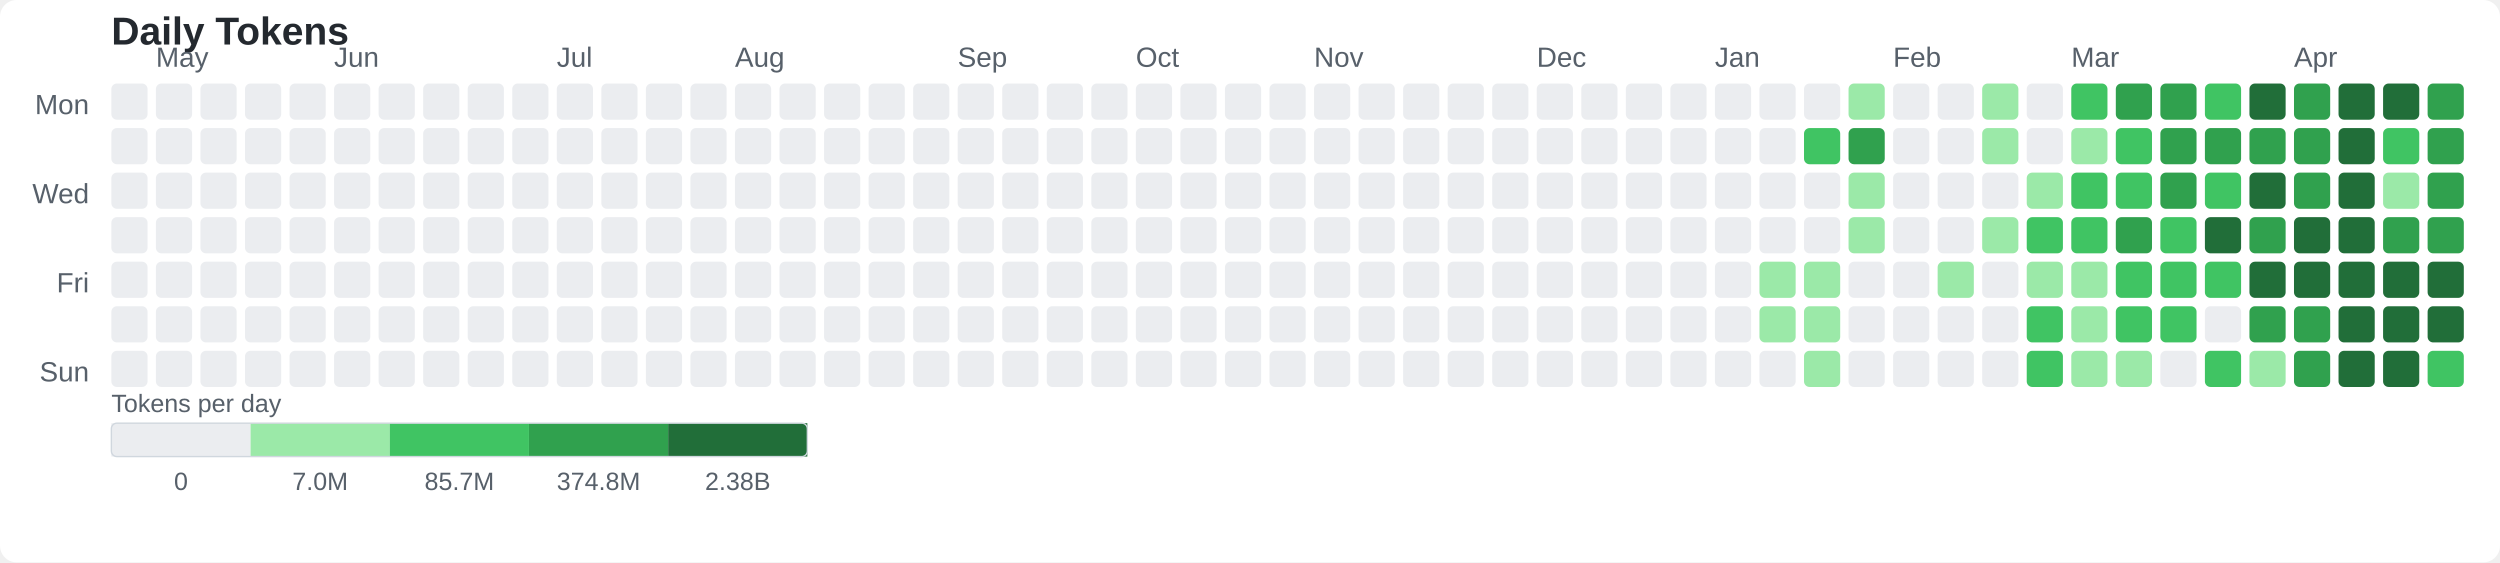
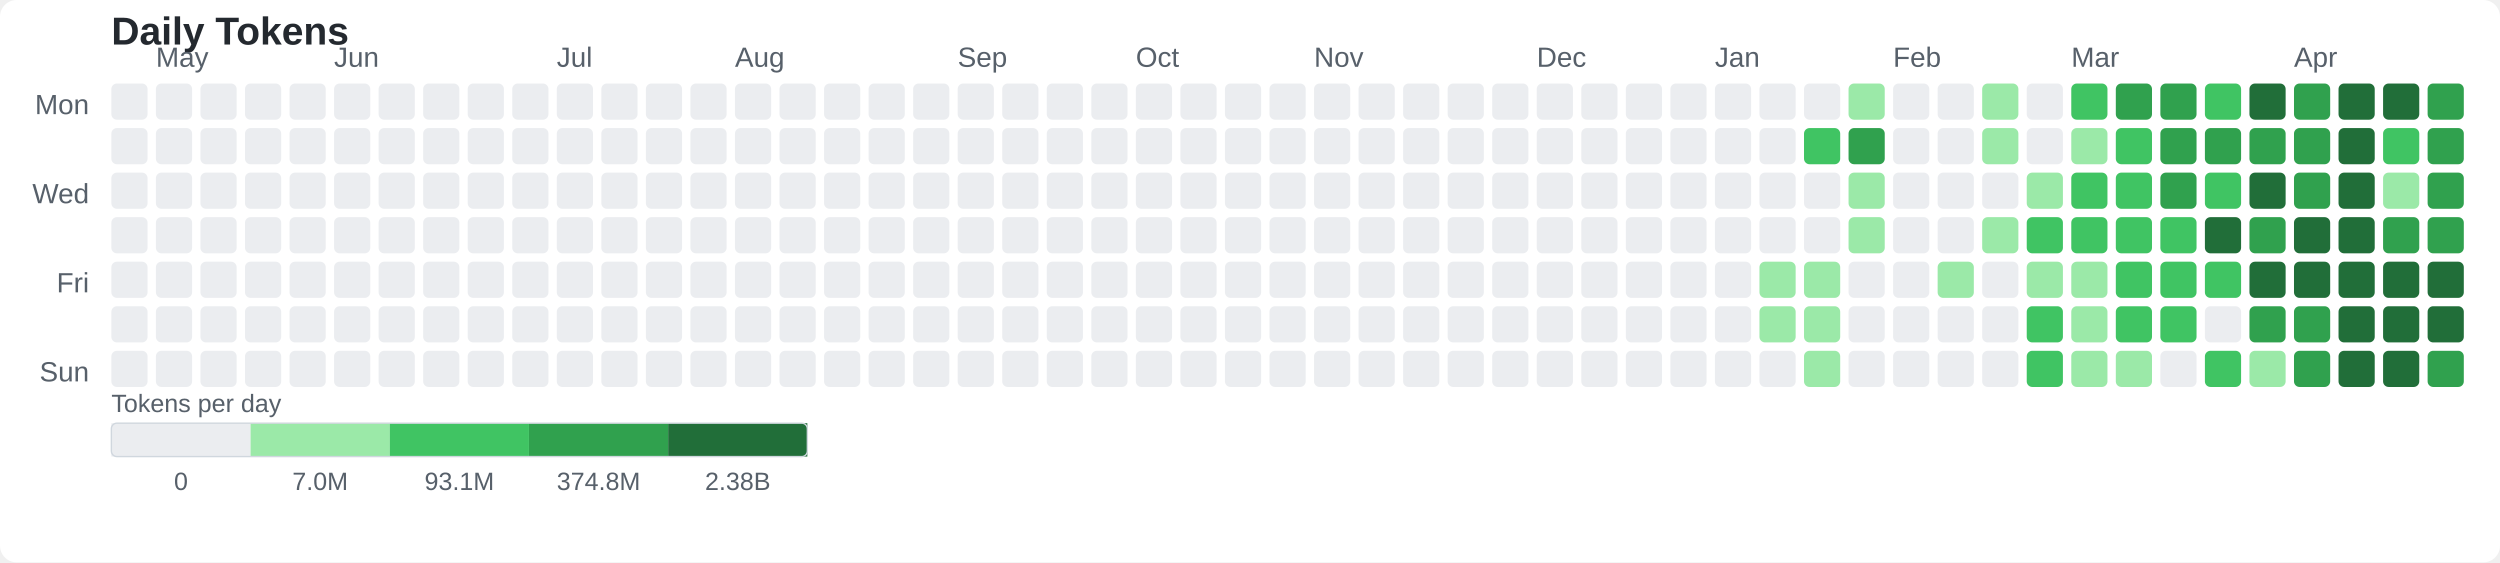
<svg xmlns="http://www.w3.org/2000/svg" width="898" height="202" viewBox="0 0 898 202">
  <rect width="898" height="202" fill="#ffffff" rx="6" />
  <text x="40" y="16" font-family="Arial, sans-serif" font-size="14" fill="#24292f" font-weight="bold">Daily Tokens</text>
  <text x="32" y="41" font-family="Arial, sans-serif" font-size="10" fill="#57606a" text-anchor="end">Mon</text>
  <text x="32" y="73" font-family="Arial, sans-serif" font-size="10" fill="#57606a" text-anchor="end">Wed</text>
  <text x="32" y="105" font-family="Arial, sans-serif" font-size="10" fill="#57606a" text-anchor="end">Fri</text>
  <text x="32" y="137" font-family="Arial, sans-serif" font-size="10" fill="#57606a" text-anchor="end">Sun</text>
  <text x="56" y="24" font-family="Arial, sans-serif" font-size="10" fill="#57606a">May</text>
  <text x="120" y="24" font-family="Arial, sans-serif" font-size="10" fill="#57606a">Jun</text>
  <text x="200" y="24" font-family="Arial, sans-serif" font-size="10" fill="#57606a">Jul</text>
  <text x="264" y="24" font-family="Arial, sans-serif" font-size="10" fill="#57606a">Aug</text>
  <text x="344" y="24" font-family="Arial, sans-serif" font-size="10" fill="#57606a">Sep</text>
  <text x="408" y="24" font-family="Arial, sans-serif" font-size="10" fill="#57606a">Oct</text>
  <text x="472" y="24" font-family="Arial, sans-serif" font-size="10" fill="#57606a">Nov</text>
  <text x="552" y="24" font-family="Arial, sans-serif" font-size="10" fill="#57606a">Dec</text>
  <text x="616" y="24" font-family="Arial, sans-serif" font-size="10" fill="#57606a">Jan</text>
  <text x="680" y="24" font-family="Arial, sans-serif" font-size="10" fill="#57606a">Feb</text>
  <text x="744" y="24" font-family="Arial, sans-serif" font-size="10" fill="#57606a">Mar</text>
  <text x="824" y="24" font-family="Arial, sans-serif" font-size="10" fill="#57606a">Apr</text>
  <rect x="40" y="30" width="13" height="13" rx="2" ry="2" fill="#ebedf0" />
  <rect x="40" y="46" width="13" height="13" rx="2" ry="2" fill="#ebedf0" />
  <rect x="40" y="62" width="13" height="13" rx="2" ry="2" fill="#ebedf0" />
  <rect x="40" y="78" width="13" height="13" rx="2" ry="2" fill="#ebedf0" />
  <rect x="40" y="94" width="13" height="13" rx="2" ry="2" fill="#ebedf0" />
  <rect x="40" y="110" width="13" height="13" rx="2" ry="2" fill="#ebedf0" />
  <rect x="40" y="126" width="13" height="13" rx="2" ry="2" fill="#ebedf0">
    </rect>
  <rect x="56" y="30" width="13" height="13" rx="2" ry="2" fill="#ebedf0">
    </rect>
  <rect x="56" y="46" width="13" height="13" rx="2" ry="2" fill="#ebedf0">
    </rect>
  <rect x="56" y="62" width="13" height="13" rx="2" ry="2" fill="#ebedf0">
    </rect>
  <rect x="56" y="78" width="13" height="13" rx="2" ry="2" fill="#ebedf0">
    </rect>
  <rect x="56" y="94" width="13" height="13" rx="2" ry="2" fill="#ebedf0">
    </rect>
  <rect x="56" y="110" width="13" height="13" rx="2" ry="2" fill="#ebedf0">
    </rect>
  <rect x="56" y="126" width="13" height="13" rx="2" ry="2" fill="#ebedf0">
    </rect>
  <rect x="72" y="30" width="13" height="13" rx="2" ry="2" fill="#ebedf0">
    </rect>
  <rect x="72" y="46" width="13" height="13" rx="2" ry="2" fill="#ebedf0">
    </rect>
  <rect x="72" y="62" width="13" height="13" rx="2" ry="2" fill="#ebedf0">
    </rect>
  <rect x="72" y="78" width="13" height="13" rx="2" ry="2" fill="#ebedf0">
    </rect>
  <rect x="72" y="94" width="13" height="13" rx="2" ry="2" fill="#ebedf0">
    </rect>
  <rect x="72" y="110" width="13" height="13" rx="2" ry="2" fill="#ebedf0">
    </rect>
  <rect x="72" y="126" width="13" height="13" rx="2" ry="2" fill="#ebedf0">
    </rect>
  <rect x="88" y="30" width="13" height="13" rx="2" ry="2" fill="#ebedf0">
    </rect>
  <rect x="88" y="46" width="13" height="13" rx="2" ry="2" fill="#ebedf0">
    </rect>
  <rect x="88" y="62" width="13" height="13" rx="2" ry="2" fill="#ebedf0">
    </rect>
  <rect x="88" y="78" width="13" height="13" rx="2" ry="2" fill="#ebedf0">
    </rect>
  <rect x="88" y="94" width="13" height="13" rx="2" ry="2" fill="#ebedf0">
    </rect>
  <rect x="88" y="110" width="13" height="13" rx="2" ry="2" fill="#ebedf0">
    </rect>
  <rect x="88" y="126" width="13" height="13" rx="2" ry="2" fill="#ebedf0">
    </rect>
  <rect x="104" y="30" width="13" height="13" rx="2" ry="2" fill="#ebedf0">
    </rect>
  <rect x="104" y="46" width="13" height="13" rx="2" ry="2" fill="#ebedf0">
    </rect>
  <rect x="104" y="62" width="13" height="13" rx="2" ry="2" fill="#ebedf0">
    </rect>
  <rect x="104" y="78" width="13" height="13" rx="2" ry="2" fill="#ebedf0">
    </rect>
  <rect x="104" y="94" width="13" height="13" rx="2" ry="2" fill="#ebedf0">
    </rect>
  <rect x="104" y="110" width="13" height="13" rx="2" ry="2" fill="#ebedf0">
    </rect>
  <rect x="104" y="126" width="13" height="13" rx="2" ry="2" fill="#ebedf0">
    </rect>
  <rect x="120" y="30" width="13" height="13" rx="2" ry="2" fill="#ebedf0">
    </rect>
  <rect x="120" y="46" width="13" height="13" rx="2" ry="2" fill="#ebedf0">
    </rect>
  <rect x="120" y="62" width="13" height="13" rx="2" ry="2" fill="#ebedf0">
    </rect>
  <rect x="120" y="78" width="13" height="13" rx="2" ry="2" fill="#ebedf0">
    </rect>
  <rect x="120" y="94" width="13" height="13" rx="2" ry="2" fill="#ebedf0">
    </rect>
  <rect x="120" y="110" width="13" height="13" rx="2" ry="2" fill="#ebedf0">
    </rect>
  <rect x="120" y="126" width="13" height="13" rx="2" ry="2" fill="#ebedf0">
    </rect>
  <rect x="136" y="30" width="13" height="13" rx="2" ry="2" fill="#ebedf0">
    </rect>
  <rect x="136" y="46" width="13" height="13" rx="2" ry="2" fill="#ebedf0">
    </rect>
  <rect x="136" y="62" width="13" height="13" rx="2" ry="2" fill="#ebedf0">
    </rect>
  <rect x="136" y="78" width="13" height="13" rx="2" ry="2" fill="#ebedf0">
    </rect>
  <rect x="136" y="94" width="13" height="13" rx="2" ry="2" fill="#ebedf0">
    </rect>
  <rect x="136" y="110" width="13" height="13" rx="2" ry="2" fill="#ebedf0">
    </rect>
  <rect x="136" y="126" width="13" height="13" rx="2" ry="2" fill="#ebedf0">
    </rect>
  <rect x="152" y="30" width="13" height="13" rx="2" ry="2" fill="#ebedf0">
    </rect>
  <rect x="152" y="46" width="13" height="13" rx="2" ry="2" fill="#ebedf0">
    </rect>
  <rect x="152" y="62" width="13" height="13" rx="2" ry="2" fill="#ebedf0">
    </rect>
  <rect x="152" y="78" width="13" height="13" rx="2" ry="2" fill="#ebedf0">
    </rect>
  <rect x="152" y="94" width="13" height="13" rx="2" ry="2" fill="#ebedf0">
    </rect>
  <rect x="152" y="110" width="13" height="13" rx="2" ry="2" fill="#ebedf0">
    </rect>
  <rect x="152" y="126" width="13" height="13" rx="2" ry="2" fill="#ebedf0">
    </rect>
  <rect x="168" y="30" width="13" height="13" rx="2" ry="2" fill="#ebedf0">
    </rect>
  <rect x="168" y="46" width="13" height="13" rx="2" ry="2" fill="#ebedf0">
    </rect>
  <rect x="168" y="62" width="13" height="13" rx="2" ry="2" fill="#ebedf0">
    </rect>
  <rect x="168" y="78" width="13" height="13" rx="2" ry="2" fill="#ebedf0">
    </rect>
  <rect x="168" y="94" width="13" height="13" rx="2" ry="2" fill="#ebedf0">
    </rect>
  <rect x="168" y="110" width="13" height="13" rx="2" ry="2" fill="#ebedf0">
    </rect>
  <rect x="168" y="126" width="13" height="13" rx="2" ry="2" fill="#ebedf0">
    </rect>
  <rect x="184" y="30" width="13" height="13" rx="2" ry="2" fill="#ebedf0">
    </rect>
  <rect x="184" y="46" width="13" height="13" rx="2" ry="2" fill="#ebedf0">
    </rect>
  <rect x="184" y="62" width="13" height="13" rx="2" ry="2" fill="#ebedf0">
    </rect>
  <rect x="184" y="78" width="13" height="13" rx="2" ry="2" fill="#ebedf0">
    </rect>
  <rect x="184" y="94" width="13" height="13" rx="2" ry="2" fill="#ebedf0">
    </rect>
  <rect x="184" y="110" width="13" height="13" rx="2" ry="2" fill="#ebedf0">
    </rect>
  <rect x="184" y="126" width="13" height="13" rx="2" ry="2" fill="#ebedf0">
    </rect>
  <rect x="200" y="30" width="13" height="13" rx="2" ry="2" fill="#ebedf0">
    </rect>
  <rect x="200" y="46" width="13" height="13" rx="2" ry="2" fill="#ebedf0">
    </rect>
  <rect x="200" y="62" width="13" height="13" rx="2" ry="2" fill="#ebedf0">
    </rect>
  <rect x="200" y="78" width="13" height="13" rx="2" ry="2" fill="#ebedf0">
    </rect>
  <rect x="200" y="94" width="13" height="13" rx="2" ry="2" fill="#ebedf0">
    </rect>
  <rect x="200" y="110" width="13" height="13" rx="2" ry="2" fill="#ebedf0">
    </rect>
  <rect x="200" y="126" width="13" height="13" rx="2" ry="2" fill="#ebedf0">
    </rect>
  <rect x="216" y="30" width="13" height="13" rx="2" ry="2" fill="#ebedf0">
    </rect>
  <rect x="216" y="46" width="13" height="13" rx="2" ry="2" fill="#ebedf0">
    </rect>
  <rect x="216" y="62" width="13" height="13" rx="2" ry="2" fill="#ebedf0">
    </rect>
  <rect x="216" y="78" width="13" height="13" rx="2" ry="2" fill="#ebedf0">
    </rect>
  <rect x="216" y="94" width="13" height="13" rx="2" ry="2" fill="#ebedf0">
    </rect>
  <rect x="216" y="110" width="13" height="13" rx="2" ry="2" fill="#ebedf0">
    </rect>
  <rect x="216" y="126" width="13" height="13" rx="2" ry="2" fill="#ebedf0">
    </rect>
  <rect x="232" y="30" width="13" height="13" rx="2" ry="2" fill="#ebedf0">
    </rect>
  <rect x="232" y="46" width="13" height="13" rx="2" ry="2" fill="#ebedf0">
    </rect>
  <rect x="232" y="62" width="13" height="13" rx="2" ry="2" fill="#ebedf0">
    </rect>
  <rect x="232" y="78" width="13" height="13" rx="2" ry="2" fill="#ebedf0">
    </rect>
  <rect x="232" y="94" width="13" height="13" rx="2" ry="2" fill="#ebedf0">
    </rect>
  <rect x="232" y="110" width="13" height="13" rx="2" ry="2" fill="#ebedf0">
    </rect>
  <rect x="232" y="126" width="13" height="13" rx="2" ry="2" fill="#ebedf0">
    </rect>
  <rect x="248" y="30" width="13" height="13" rx="2" ry="2" fill="#ebedf0">
    </rect>
  <rect x="248" y="46" width="13" height="13" rx="2" ry="2" fill="#ebedf0">
    </rect>
  <rect x="248" y="62" width="13" height="13" rx="2" ry="2" fill="#ebedf0">
    </rect>
  <rect x="248" y="78" width="13" height="13" rx="2" ry="2" fill="#ebedf0">
    </rect>
  <rect x="248" y="94" width="13" height="13" rx="2" ry="2" fill="#ebedf0">
    </rect>
  <rect x="248" y="110" width="13" height="13" rx="2" ry="2" fill="#ebedf0">
    </rect>
  <rect x="248" y="126" width="13" height="13" rx="2" ry="2" fill="#ebedf0">
    </rect>
  <rect x="264" y="30" width="13" height="13" rx="2" ry="2" fill="#ebedf0">
    </rect>
  <rect x="264" y="46" width="13" height="13" rx="2" ry="2" fill="#ebedf0">
    </rect>
  <rect x="264" y="62" width="13" height="13" rx="2" ry="2" fill="#ebedf0">
    </rect>
  <rect x="264" y="78" width="13" height="13" rx="2" ry="2" fill="#ebedf0">
    </rect>
  <rect x="264" y="94" width="13" height="13" rx="2" ry="2" fill="#ebedf0">
    </rect>
  <rect x="264" y="110" width="13" height="13" rx="2" ry="2" fill="#ebedf0">
    </rect>
  <rect x="264" y="126" width="13" height="13" rx="2" ry="2" fill="#ebedf0">
    </rect>
  <rect x="280" y="30" width="13" height="13" rx="2" ry="2" fill="#ebedf0">
    </rect>
  <rect x="280" y="46" width="13" height="13" rx="2" ry="2" fill="#ebedf0">
    </rect>
  <rect x="280" y="62" width="13" height="13" rx="2" ry="2" fill="#ebedf0">
    </rect>
  <rect x="280" y="78" width="13" height="13" rx="2" ry="2" fill="#ebedf0">
    </rect>
  <rect x="280" y="94" width="13" height="13" rx="2" ry="2" fill="#ebedf0">
    </rect>
  <rect x="280" y="110" width="13" height="13" rx="2" ry="2" fill="#ebedf0">
    </rect>
  <rect x="280" y="126" width="13" height="13" rx="2" ry="2" fill="#ebedf0">
    </rect>
  <rect x="296" y="30" width="13" height="13" rx="2" ry="2" fill="#ebedf0">
    </rect>
  <rect x="296" y="46" width="13" height="13" rx="2" ry="2" fill="#ebedf0">
    </rect>
  <rect x="296" y="62" width="13" height="13" rx="2" ry="2" fill="#ebedf0">
    </rect>
  <rect x="296" y="78" width="13" height="13" rx="2" ry="2" fill="#ebedf0">
    </rect>
  <rect x="296" y="94" width="13" height="13" rx="2" ry="2" fill="#ebedf0">
    </rect>
  <rect x="296" y="110" width="13" height="13" rx="2" ry="2" fill="#ebedf0">
    </rect>
  <rect x="296" y="126" width="13" height="13" rx="2" ry="2" fill="#ebedf0">
    </rect>
  <rect x="312" y="30" width="13" height="13" rx="2" ry="2" fill="#ebedf0">
    </rect>
  <rect x="312" y="46" width="13" height="13" rx="2" ry="2" fill="#ebedf0">
    </rect>
  <rect x="312" y="62" width="13" height="13" rx="2" ry="2" fill="#ebedf0">
    </rect>
  <rect x="312" y="78" width="13" height="13" rx="2" ry="2" fill="#ebedf0">
    </rect>
  <rect x="312" y="94" width="13" height="13" rx="2" ry="2" fill="#ebedf0">
    </rect>
  <rect x="312" y="110" width="13" height="13" rx="2" ry="2" fill="#ebedf0">
    </rect>
  <rect x="312" y="126" width="13" height="13" rx="2" ry="2" fill="#ebedf0">
    </rect>
  <rect x="328" y="30" width="13" height="13" rx="2" ry="2" fill="#ebedf0">
    </rect>
  <rect x="328" y="46" width="13" height="13" rx="2" ry="2" fill="#ebedf0">
    </rect>
  <rect x="328" y="62" width="13" height="13" rx="2" ry="2" fill="#ebedf0">
    </rect>
  <rect x="328" y="78" width="13" height="13" rx="2" ry="2" fill="#ebedf0">
    </rect>
  <rect x="328" y="94" width="13" height="13" rx="2" ry="2" fill="#ebedf0">
    </rect>
  <rect x="328" y="110" width="13" height="13" rx="2" ry="2" fill="#ebedf0">
    </rect>
  <rect x="328" y="126" width="13" height="13" rx="2" ry="2" fill="#ebedf0">
    </rect>
  <rect x="344" y="30" width="13" height="13" rx="2" ry="2" fill="#ebedf0">
    </rect>
  <rect x="344" y="46" width="13" height="13" rx="2" ry="2" fill="#ebedf0">
    </rect>
  <rect x="344" y="62" width="13" height="13" rx="2" ry="2" fill="#ebedf0">
    </rect>
  <rect x="344" y="78" width="13" height="13" rx="2" ry="2" fill="#ebedf0">
    </rect>
  <rect x="344" y="94" width="13" height="13" rx="2" ry="2" fill="#ebedf0">
    </rect>
  <rect x="344" y="110" width="13" height="13" rx="2" ry="2" fill="#ebedf0">
    </rect>
  <rect x="344" y="126" width="13" height="13" rx="2" ry="2" fill="#ebedf0">
    </rect>
  <rect x="360" y="30" width="13" height="13" rx="2" ry="2" fill="#ebedf0">
    </rect>
  <rect x="360" y="46" width="13" height="13" rx="2" ry="2" fill="#ebedf0">
    </rect>
  <rect x="360" y="62" width="13" height="13" rx="2" ry="2" fill="#ebedf0">
    </rect>
  <rect x="360" y="78" width="13" height="13" rx="2" ry="2" fill="#ebedf0">
    </rect>
  <rect x="360" y="94" width="13" height="13" rx="2" ry="2" fill="#ebedf0">
    </rect>
  <rect x="360" y="110" width="13" height="13" rx="2" ry="2" fill="#ebedf0">
    </rect>
  <rect x="360" y="126" width="13" height="13" rx="2" ry="2" fill="#ebedf0">
    </rect>
  <rect x="376" y="30" width="13" height="13" rx="2" ry="2" fill="#ebedf0">
    </rect>
  <rect x="376" y="46" width="13" height="13" rx="2" ry="2" fill="#ebedf0">
    </rect>
  <rect x="376" y="62" width="13" height="13" rx="2" ry="2" fill="#ebedf0">
    </rect>
  <rect x="376" y="78" width="13" height="13" rx="2" ry="2" fill="#ebedf0">
    </rect>
  <rect x="376" y="94" width="13" height="13" rx="2" ry="2" fill="#ebedf0">
    </rect>
  <rect x="376" y="110" width="13" height="13" rx="2" ry="2" fill="#ebedf0">
    </rect>
  <rect x="376" y="126" width="13" height="13" rx="2" ry="2" fill="#ebedf0">
    </rect>
  <rect x="392" y="30" width="13" height="13" rx="2" ry="2" fill="#ebedf0">
    </rect>
  <rect x="392" y="46" width="13" height="13" rx="2" ry="2" fill="#ebedf0">
    </rect>
  <rect x="392" y="62" width="13" height="13" rx="2" ry="2" fill="#ebedf0">
    </rect>
  <rect x="392" y="78" width="13" height="13" rx="2" ry="2" fill="#ebedf0">
    </rect>
  <rect x="392" y="94" width="13" height="13" rx="2" ry="2" fill="#ebedf0">
    </rect>
  <rect x="392" y="110" width="13" height="13" rx="2" ry="2" fill="#ebedf0">
    </rect>
  <rect x="392" y="126" width="13" height="13" rx="2" ry="2" fill="#ebedf0">
    </rect>
  <rect x="408" y="30" width="13" height="13" rx="2" ry="2" fill="#ebedf0">
    </rect>
  <rect x="408" y="46" width="13" height="13" rx="2" ry="2" fill="#ebedf0">
    </rect>
  <rect x="408" y="62" width="13" height="13" rx="2" ry="2" fill="#ebedf0">
    </rect>
  <rect x="408" y="78" width="13" height="13" rx="2" ry="2" fill="#ebedf0">
    </rect>
  <rect x="408" y="94" width="13" height="13" rx="2" ry="2" fill="#ebedf0">
    </rect>
  <rect x="408" y="110" width="13" height="13" rx="2" ry="2" fill="#ebedf0">
    </rect>
  <rect x="408" y="126" width="13" height="13" rx="2" ry="2" fill="#ebedf0">
    </rect>
  <rect x="424" y="30" width="13" height="13" rx="2" ry="2" fill="#ebedf0">
    </rect>
  <rect x="424" y="46" width="13" height="13" rx="2" ry="2" fill="#ebedf0">
    </rect>
  <rect x="424" y="62" width="13" height="13" rx="2" ry="2" fill="#ebedf0">
    </rect>
  <rect x="424" y="78" width="13" height="13" rx="2" ry="2" fill="#ebedf0">
    </rect>
  <rect x="424" y="94" width="13" height="13" rx="2" ry="2" fill="#ebedf0">
    </rect>
  <rect x="424" y="110" width="13" height="13" rx="2" ry="2" fill="#ebedf0">
    </rect>
  <rect x="424" y="126" width="13" height="13" rx="2" ry="2" fill="#ebedf0">
    </rect>
  <rect x="440" y="30" width="13" height="13" rx="2" ry="2" fill="#ebedf0">
    </rect>
  <rect x="440" y="46" width="13" height="13" rx="2" ry="2" fill="#ebedf0">
    </rect>
  <rect x="440" y="62" width="13" height="13" rx="2" ry="2" fill="#ebedf0">
    </rect>
  <rect x="440" y="78" width="13" height="13" rx="2" ry="2" fill="#ebedf0">
    </rect>
  <rect x="440" y="94" width="13" height="13" rx="2" ry="2" fill="#ebedf0">
    </rect>
  <rect x="440" y="110" width="13" height="13" rx="2" ry="2" fill="#ebedf0">
    </rect>
  <rect x="440" y="126" width="13" height="13" rx="2" ry="2" fill="#ebedf0">
    </rect>
  <rect x="456" y="30" width="13" height="13" rx="2" ry="2" fill="#ebedf0">
    </rect>
  <rect x="456" y="46" width="13" height="13" rx="2" ry="2" fill="#ebedf0">
    </rect>
  <rect x="456" y="62" width="13" height="13" rx="2" ry="2" fill="#ebedf0">
    </rect>
  <rect x="456" y="78" width="13" height="13" rx="2" ry="2" fill="#ebedf0">
    </rect>
  <rect x="456" y="94" width="13" height="13" rx="2" ry="2" fill="#ebedf0">
    </rect>
  <rect x="456" y="110" width="13" height="13" rx="2" ry="2" fill="#ebedf0">
    </rect>
  <rect x="456" y="126" width="13" height="13" rx="2" ry="2" fill="#ebedf0">
    </rect>
  <rect x="472" y="30" width="13" height="13" rx="2" ry="2" fill="#ebedf0">
    </rect>
  <rect x="472" y="46" width="13" height="13" rx="2" ry="2" fill="#ebedf0">
    </rect>
  <rect x="472" y="62" width="13" height="13" rx="2" ry="2" fill="#ebedf0">
    </rect>
  <rect x="472" y="78" width="13" height="13" rx="2" ry="2" fill="#ebedf0">
    </rect>
  <rect x="472" y="94" width="13" height="13" rx="2" ry="2" fill="#ebedf0">
    </rect>
  <rect x="472" y="110" width="13" height="13" rx="2" ry="2" fill="#ebedf0">
    </rect>
  <rect x="472" y="126" width="13" height="13" rx="2" ry="2" fill="#ebedf0">
    </rect>
  <rect x="488" y="30" width="13" height="13" rx="2" ry="2" fill="#ebedf0">
    </rect>
  <rect x="488" y="46" width="13" height="13" rx="2" ry="2" fill="#ebedf0">
    </rect>
  <rect x="488" y="62" width="13" height="13" rx="2" ry="2" fill="#ebedf0">
    </rect>
  <rect x="488" y="78" width="13" height="13" rx="2" ry="2" fill="#ebedf0">
    </rect>
  <rect x="488" y="94" width="13" height="13" rx="2" ry="2" fill="#ebedf0">
    </rect>
  <rect x="488" y="110" width="13" height="13" rx="2" ry="2" fill="#ebedf0">
    </rect>
  <rect x="488" y="126" width="13" height="13" rx="2" ry="2" fill="#ebedf0">
    </rect>
  <rect x="504" y="30" width="13" height="13" rx="2" ry="2" fill="#ebedf0">
    </rect>
  <rect x="504" y="46" width="13" height="13" rx="2" ry="2" fill="#ebedf0">
    </rect>
  <rect x="504" y="62" width="13" height="13" rx="2" ry="2" fill="#ebedf0">
    </rect>
  <rect x="504" y="78" width="13" height="13" rx="2" ry="2" fill="#ebedf0">
    </rect>
  <rect x="504" y="94" width="13" height="13" rx="2" ry="2" fill="#ebedf0">
    </rect>
  <rect x="504" y="110" width="13" height="13" rx="2" ry="2" fill="#ebedf0">
    </rect>
  <rect x="504" y="126" width="13" height="13" rx="2" ry="2" fill="#ebedf0">
    </rect>
  <rect x="520" y="30" width="13" height="13" rx="2" ry="2" fill="#ebedf0">
    </rect>
  <rect x="520" y="46" width="13" height="13" rx="2" ry="2" fill="#ebedf0">
    </rect>
  <rect x="520" y="62" width="13" height="13" rx="2" ry="2" fill="#ebedf0">
    </rect>
  <rect x="520" y="78" width="13" height="13" rx="2" ry="2" fill="#ebedf0">
    </rect>
  <rect x="520" y="94" width="13" height="13" rx="2" ry="2" fill="#ebedf0">
    </rect>
  <rect x="520" y="110" width="13" height="13" rx="2" ry="2" fill="#ebedf0">
    </rect>
  <rect x="520" y="126" width="13" height="13" rx="2" ry="2" fill="#ebedf0">
    </rect>
  <rect x="536" y="30" width="13" height="13" rx="2" ry="2" fill="#ebedf0">
    </rect>
  <rect x="536" y="46" width="13" height="13" rx="2" ry="2" fill="#ebedf0">
    </rect>
  <rect x="536" y="62" width="13" height="13" rx="2" ry="2" fill="#ebedf0">
    </rect>
  <rect x="536" y="78" width="13" height="13" rx="2" ry="2" fill="#ebedf0">
    </rect>
  <rect x="536" y="94" width="13" height="13" rx="2" ry="2" fill="#ebedf0">
    </rect>
  <rect x="536" y="110" width="13" height="13" rx="2" ry="2" fill="#ebedf0">
    </rect>
  <rect x="536" y="126" width="13" height="13" rx="2" ry="2" fill="#ebedf0">
    </rect>
  <rect x="552" y="30" width="13" height="13" rx="2" ry="2" fill="#ebedf0">
    </rect>
  <rect x="552" y="46" width="13" height="13" rx="2" ry="2" fill="#ebedf0">
    </rect>
  <rect x="552" y="62" width="13" height="13" rx="2" ry="2" fill="#ebedf0">
    </rect>
  <rect x="552" y="78" width="13" height="13" rx="2" ry="2" fill="#ebedf0">
    </rect>
  <rect x="552" y="94" width="13" height="13" rx="2" ry="2" fill="#ebedf0">
    </rect>
  <rect x="552" y="110" width="13" height="13" rx="2" ry="2" fill="#ebedf0">
    </rect>
  <rect x="552" y="126" width="13" height="13" rx="2" ry="2" fill="#ebedf0">
    </rect>
  <rect x="568" y="30" width="13" height="13" rx="2" ry="2" fill="#ebedf0">
    </rect>
  <rect x="568" y="46" width="13" height="13" rx="2" ry="2" fill="#ebedf0">
    </rect>
  <rect x="568" y="62" width="13" height="13" rx="2" ry="2" fill="#ebedf0">
    </rect>
  <rect x="568" y="78" width="13" height="13" rx="2" ry="2" fill="#ebedf0">
    </rect>
  <rect x="568" y="94" width="13" height="13" rx="2" ry="2" fill="#ebedf0">
    </rect>
  <rect x="568" y="110" width="13" height="13" rx="2" ry="2" fill="#ebedf0">
    </rect>
  <rect x="568" y="126" width="13" height="13" rx="2" ry="2" fill="#ebedf0">
    </rect>
  <rect x="584" y="30" width="13" height="13" rx="2" ry="2" fill="#ebedf0">
    </rect>
  <rect x="584" y="46" width="13" height="13" rx="2" ry="2" fill="#ebedf0">
    </rect>
  <rect x="584" y="62" width="13" height="13" rx="2" ry="2" fill="#ebedf0">
    </rect>
  <rect x="584" y="78" width="13" height="13" rx="2" ry="2" fill="#ebedf0">
    </rect>
  <rect x="584" y="94" width="13" height="13" rx="2" ry="2" fill="#ebedf0">
    </rect>
  <rect x="584" y="110" width="13" height="13" rx="2" ry="2" fill="#ebedf0">
    </rect>
  <rect x="584" y="126" width="13" height="13" rx="2" ry="2" fill="#ebedf0">
    </rect>
  <rect x="600" y="30" width="13" height="13" rx="2" ry="2" fill="#ebedf0">
    </rect>
  <rect x="600" y="46" width="13" height="13" rx="2" ry="2" fill="#ebedf0">
    </rect>
  <rect x="600" y="62" width="13" height="13" rx="2" ry="2" fill="#ebedf0">
    </rect>
  <rect x="600" y="78" width="13" height="13" rx="2" ry="2" fill="#ebedf0">
    </rect>
  <rect x="600" y="94" width="13" height="13" rx="2" ry="2" fill="#ebedf0">
    </rect>
  <rect x="600" y="110" width="13" height="13" rx="2" ry="2" fill="#ebedf0">
    </rect>
  <rect x="600" y="126" width="13" height="13" rx="2" ry="2" fill="#ebedf0">
    </rect>
  <rect x="616" y="30" width="13" height="13" rx="2" ry="2" fill="#ebedf0">
    </rect>
  <rect x="616" y="46" width="13" height="13" rx="2" ry="2" fill="#ebedf0">
    </rect>
  <rect x="616" y="62" width="13" height="13" rx="2" ry="2" fill="#ebedf0">
    </rect>
  <rect x="616" y="78" width="13" height="13" rx="2" ry="2" fill="#ebedf0">
    </rect>
  <rect x="616" y="94" width="13" height="13" rx="2" ry="2" fill="#ebedf0">
    </rect>
  <rect x="616" y="110" width="13" height="13" rx="2" ry="2" fill="#ebedf0">
    </rect>
  <rect x="616" y="126" width="13" height="13" rx="2" ry="2" fill="#ebedf0">
    </rect>
  <rect x="632" y="30" width="13" height="13" rx="2" ry="2" fill="#ebedf0">
    </rect>
  <rect x="632" y="46" width="13" height="13" rx="2" ry="2" fill="#ebedf0">
    </rect>
  <rect x="632" y="62" width="13" height="13" rx="2" ry="2" fill="#ebedf0">
    </rect>
  <rect x="632" y="78" width="13" height="13" rx="2" ry="2" fill="#ebedf0">
    </rect>
  <rect x="632" y="94" width="13" height="13" rx="2" ry="2" fill="#9be9a8">
    </rect>
  <rect x="632" y="110" width="13" height="13" rx="2" ry="2" fill="#9be9a8">
    </rect>
  <rect x="632" y="126" width="13" height="13" rx="2" ry="2" fill="#ebedf0">
    </rect>
  <rect x="648" y="30" width="13" height="13" rx="2" ry="2" fill="#ebedf0">
    </rect>
  <rect x="648" y="46" width="13" height="13" rx="2" ry="2" fill="#40c463">
    </rect>
  <rect x="648" y="62" width="13" height="13" rx="2" ry="2" fill="#ebedf0">
    </rect>
  <rect x="648" y="78" width="13" height="13" rx="2" ry="2" fill="#ebedf0">
    </rect>
  <rect x="648" y="94" width="13" height="13" rx="2" ry="2" fill="#9be9a8">
    </rect>
  <rect x="648" y="110" width="13" height="13" rx="2" ry="2" fill="#9be9a8">
    </rect>
  <rect x="648" y="126" width="13" height="13" rx="2" ry="2" fill="#9be9a8">
    </rect>
  <rect x="664" y="30" width="13" height="13" rx="2" ry="2" fill="#9be9a8">
    </rect>
  <rect x="664" y="46" width="13" height="13" rx="2" ry="2" fill="#30a14e">
    </rect>
  <rect x="664" y="62" width="13" height="13" rx="2" ry="2" fill="#9be9a8">
    </rect>
  <rect x="664" y="78" width="13" height="13" rx="2" ry="2" fill="#9be9a8">
    </rect>
  <rect x="664" y="94" width="13" height="13" rx="2" ry="2" fill="#ebedf0">
    </rect>
  <rect x="664" y="110" width="13" height="13" rx="2" ry="2" fill="#ebedf0">
    </rect>
  <rect x="664" y="126" width="13" height="13" rx="2" ry="2" fill="#ebedf0">
    </rect>
  <rect x="680" y="30" width="13" height="13" rx="2" ry="2" fill="#ebedf0">
    </rect>
  <rect x="680" y="46" width="13" height="13" rx="2" ry="2" fill="#ebedf0">
    </rect>
  <rect x="680" y="62" width="13" height="13" rx="2" ry="2" fill="#ebedf0">
    </rect>
  <rect x="680" y="78" width="13" height="13" rx="2" ry="2" fill="#ebedf0">
    </rect>
  <rect x="680" y="94" width="13" height="13" rx="2" ry="2" fill="#ebedf0">
    </rect>
  <rect x="680" y="110" width="13" height="13" rx="2" ry="2" fill="#ebedf0">
    </rect>
  <rect x="680" y="126" width="13" height="13" rx="2" ry="2" fill="#ebedf0">
    </rect>
  <rect x="696" y="30" width="13" height="13" rx="2" ry="2" fill="#ebedf0">
    </rect>
  <rect x="696" y="46" width="13" height="13" rx="2" ry="2" fill="#ebedf0">
    </rect>
  <rect x="696" y="62" width="13" height="13" rx="2" ry="2" fill="#ebedf0">
    </rect>
  <rect x="696" y="78" width="13" height="13" rx="2" ry="2" fill="#ebedf0">
    </rect>
  <rect x="696" y="94" width="13" height="13" rx="2" ry="2" fill="#9be9a8">
    </rect>
  <rect x="696" y="110" width="13" height="13" rx="2" ry="2" fill="#ebedf0">
    </rect>
  <rect x="696" y="126" width="13" height="13" rx="2" ry="2" fill="#ebedf0">
    </rect>
  <rect x="712" y="30" width="13" height="13" rx="2" ry="2" fill="#9be9a8">
    </rect>
  <rect x="712" y="46" width="13" height="13" rx="2" ry="2" fill="#9be9a8">
    </rect>
  <rect x="712" y="62" width="13" height="13" rx="2" ry="2" fill="#ebedf0">
    </rect>
  <rect x="712" y="78" width="13" height="13" rx="2" ry="2" fill="#9be9a8">
    </rect>
  <rect x="712" y="94" width="13" height="13" rx="2" ry="2" fill="#ebedf0">
    </rect>
  <rect x="712" y="110" width="13" height="13" rx="2" ry="2" fill="#ebedf0">
    </rect>
  <rect x="712" y="126" width="13" height="13" rx="2" ry="2" fill="#ebedf0">
    </rect>
  <rect x="728" y="30" width="13" height="13" rx="2" ry="2" fill="#ebedf0">
    </rect>
  <rect x="728" y="46" width="13" height="13" rx="2" ry="2" fill="#ebedf0">
    </rect>
  <rect x="728" y="62" width="13" height="13" rx="2" ry="2" fill="#9be9a8">
    </rect>
  <rect x="728" y="78" width="13" height="13" rx="2" ry="2" fill="#40c463">
    </rect>
  <rect x="728" y="94" width="13" height="13" rx="2" ry="2" fill="#9be9a8">
    </rect>
  <rect x="728" y="110" width="13" height="13" rx="2" ry="2" fill="#40c463">
    </rect>
  <rect x="728" y="126" width="13" height="13" rx="2" ry="2" fill="#40c463">
    </rect>
  <rect x="744" y="30" width="13" height="13" rx="2" ry="2" fill="#40c463">
    </rect>
  <rect x="744" y="46" width="13" height="13" rx="2" ry="2" fill="#9be9a8">
    </rect>
  <rect x="744" y="62" width="13" height="13" rx="2" ry="2" fill="#40c463">
    </rect>
  <rect x="744" y="78" width="13" height="13" rx="2" ry="2" fill="#40c463">
    </rect>
  <rect x="744" y="94" width="13" height="13" rx="2" ry="2" fill="#9be9a8">
    </rect>
  <rect x="744" y="110" width="13" height="13" rx="2" ry="2" fill="#9be9a8">
    </rect>
  <rect x="744" y="126" width="13" height="13" rx="2" ry="2" fill="#9be9a8">
    </rect>
  <rect x="760" y="30" width="13" height="13" rx="2" ry="2" fill="#30a14e">
    </rect>
  <rect x="760" y="46" width="13" height="13" rx="2" ry="2" fill="#40c463">
    </rect>
  <rect x="760" y="62" width="13" height="13" rx="2" ry="2" fill="#40c463">
    </rect>
-   <rect x="760" y="78" width="13" height="13" rx="2" ry="2" fill="#30a14e">
+   <rect x="760" y="78" width="13" height="13" rx="2" ry="2" fill="#40c463">
    </rect>
  <rect x="760" y="94" width="13" height="13" rx="2" ry="2" fill="#40c463">
    </rect>
  <rect x="760" y="110" width="13" height="13" rx="2" ry="2" fill="#40c463">
    </rect>
  <rect x="760" y="126" width="13" height="13" rx="2" ry="2" fill="#9be9a8">
    </rect>
  <rect x="776" y="30" width="13" height="13" rx="2" ry="2" fill="#30a14e">
    </rect>
  <rect x="776" y="46" width="13" height="13" rx="2" ry="2" fill="#30a14e">
    </rect>
  <rect x="776" y="62" width="13" height="13" rx="2" ry="2" fill="#30a14e">
    </rect>
  <rect x="776" y="78" width="13" height="13" rx="2" ry="2" fill="#40c463">
    </rect>
  <rect x="776" y="94" width="13" height="13" rx="2" ry="2" fill="#40c463">
    </rect>
  <rect x="776" y="110" width="13" height="13" rx="2" ry="2" fill="#40c463">
    </rect>
  <rect x="776" y="126" width="13" height="13" rx="2" ry="2" fill="#ebedf0">
    </rect>
  <rect x="792" y="30" width="13" height="13" rx="2" ry="2" fill="#40c463">
    </rect>
  <rect x="792" y="46" width="13" height="13" rx="2" ry="2" fill="#30a14e">
    </rect>
  <rect x="792" y="62" width="13" height="13" rx="2" ry="2" fill="#40c463">
    </rect>
  <rect x="792" y="78" width="13" height="13" rx="2" ry="2" fill="#216e39">
    </rect>
  <rect x="792" y="94" width="13" height="13" rx="2" ry="2" fill="#40c463">
    </rect>
  <rect x="792" y="110" width="13" height="13" rx="2" ry="2" fill="#ebedf0">
    </rect>
  <rect x="792" y="126" width="13" height="13" rx="2" ry="2" fill="#40c463">
    </rect>
  <rect x="808" y="30" width="13" height="13" rx="2" ry="2" fill="#216e39">
    </rect>
  <rect x="808" y="46" width="13" height="13" rx="2" ry="2" fill="#30a14e">
    </rect>
  <rect x="808" y="62" width="13" height="13" rx="2" ry="2" fill="#216e39">
    </rect>
  <rect x="808" y="78" width="13" height="13" rx="2" ry="2" fill="#30a14e">
    </rect>
  <rect x="808" y="94" width="13" height="13" rx="2" ry="2" fill="#216e39">
    </rect>
  <rect x="808" y="110" width="13" height="13" rx="2" ry="2" fill="#30a14e">
    </rect>
  <rect x="808" y="126" width="13" height="13" rx="2" ry="2" fill="#9be9a8">
    </rect>
  <rect x="824" y="30" width="13" height="13" rx="2" ry="2" fill="#30a14e">
    </rect>
  <rect x="824" y="46" width="13" height="13" rx="2" ry="2" fill="#30a14e">
    </rect>
  <rect x="824" y="62" width="13" height="13" rx="2" ry="2" fill="#30a14e">
    </rect>
  <rect x="824" y="78" width="13" height="13" rx="2" ry="2" fill="#216e39">
    </rect>
  <rect x="824" y="94" width="13" height="13" rx="2" ry="2" fill="#216e39">
    </rect>
  <rect x="824" y="110" width="13" height="13" rx="2" ry="2" fill="#30a14e">
    </rect>
  <rect x="824" y="126" width="13" height="13" rx="2" ry="2" fill="#30a14e">
    </rect>
  <rect x="840" y="30" width="13" height="13" rx="2" ry="2" fill="#216e39">
    </rect>
  <rect x="840" y="46" width="13" height="13" rx="2" ry="2" fill="#216e39">
    </rect>
  <rect x="840" y="62" width="13" height="13" rx="2" ry="2" fill="#216e39">
    </rect>
  <rect x="840" y="78" width="13" height="13" rx="2" ry="2" fill="#216e39">
    </rect>
  <rect x="840" y="94" width="13" height="13" rx="2" ry="2" fill="#216e39">
    </rect>
  <rect x="840" y="110" width="13" height="13" rx="2" ry="2" fill="#216e39">
    </rect>
  <rect x="840" y="126" width="13" height="13" rx="2" ry="2" fill="#216e39">
    </rect>
  <rect x="856" y="30" width="13" height="13" rx="2" ry="2" fill="#216e39">
    </rect>
  <rect x="856" y="46" width="13" height="13" rx="2" ry="2" fill="#40c463">
    </rect>
  <rect x="856" y="62" width="13" height="13" rx="2" ry="2" fill="#9be9a8">
    </rect>
  <rect x="856" y="78" width="13" height="13" rx="2" ry="2" fill="#30a14e">
    </rect>
  <rect x="856" y="94" width="13" height="13" rx="2" ry="2" fill="#216e39">
    </rect>
  <rect x="856" y="110" width="13" height="13" rx="2" ry="2" fill="#216e39">
    </rect>
  <rect x="856" y="126" width="13" height="13" rx="2" ry="2" fill="#216e39">
    </rect>
  <rect x="872" y="30" width="13" height="13" rx="2" ry="2" fill="#30a14e">
    </rect>
  <rect x="872" y="46" width="13" height="13" rx="2" ry="2" fill="#30a14e">
    </rect>
  <rect x="872" y="62" width="13" height="13" rx="2" ry="2" fill="#30a14e">
    </rect>
  <rect x="872" y="78" width="13" height="13" rx="2" ry="2" fill="#30a14e">
    </rect>
  <rect x="872" y="94" width="13" height="13" rx="2" ry="2" fill="#216e39">
    </rect>
  <rect x="872" y="110" width="13" height="13" rx="2" ry="2" fill="#216e39">
    </rect>
-   <rect x="872" y="126" width="13" height="13" rx="2" ry="2" fill="#40c463">
+   <rect x="872" y="126" width="13" height="13" rx="2" ry="2" fill="#30a14e">
    </rect>
  <rect x="40" y="152" width="50" height="12" fill="#ebedf0" />
  <rect x="90" y="152" width="50" height="12" fill="#9be9a8" />
  <rect x="140" y="152" width="50" height="12" fill="#40c463" />
  <rect x="190" y="152" width="50" height="12" fill="#30a14e" />
  <rect x="240" y="152" width="50" height="12" fill="#216e39" />
  <rect x="40" y="152" width="250" height="12" fill="none" stroke="#d0d7de" stroke-width="0.5" rx="2" />
  <text x="65" y="176" font-family="Arial, sans-serif" font-size="9" fill="#57606a" text-anchor="middle">0</text>
  <text x="115" y="176" font-family="Arial, sans-serif" font-size="9" fill="#57606a" text-anchor="middle">7.0M</text>
-   <text x="165" y="176" font-family="Arial, sans-serif" font-size="9" fill="#57606a" text-anchor="middle">85.7M</text>
+   <text x="165" y="176" font-family="Arial, sans-serif" font-size="9" fill="#57606a" text-anchor="middle">93.1M</text>
  <text x="215" y="176" font-family="Arial, sans-serif" font-size="9" fill="#57606a" text-anchor="middle">374.8M</text>
  <text x="265" y="176" font-family="Arial, sans-serif" font-size="9" fill="#57606a" text-anchor="middle">2.38B</text>
  <text x="40" y="148" font-family="Arial, sans-serif" font-size="9" fill="#57606a">Tokens per day</text>
</svg>
